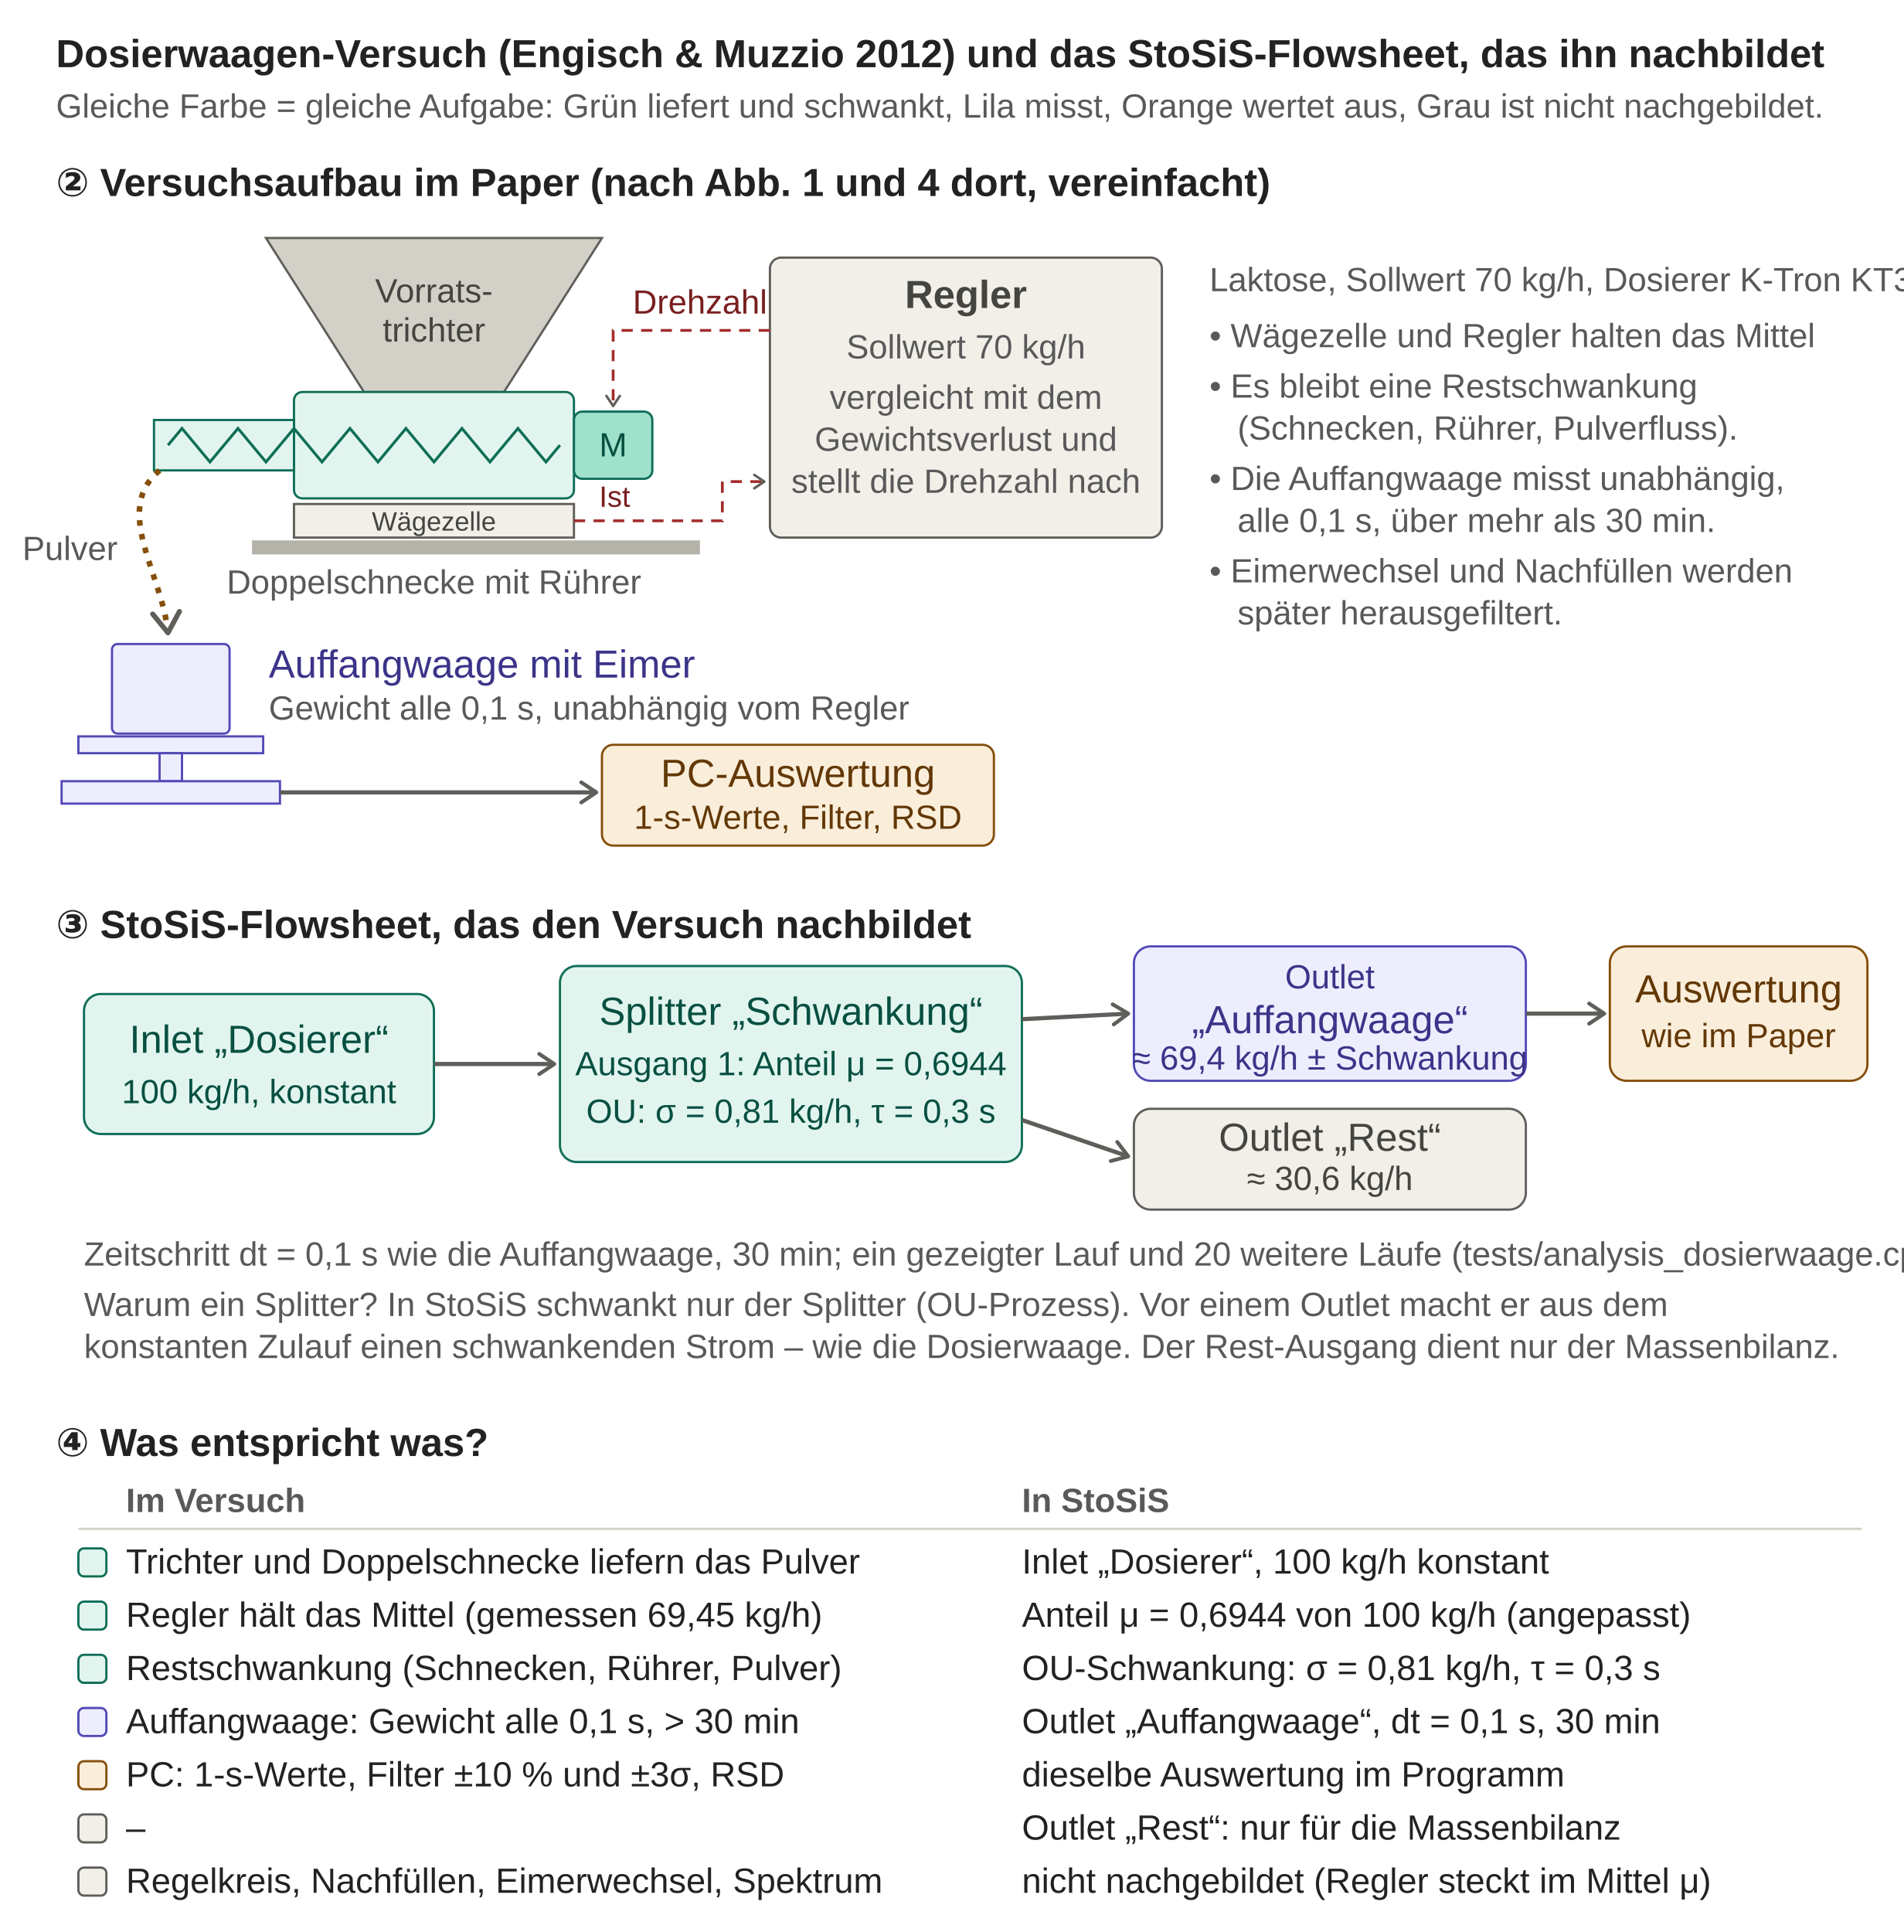
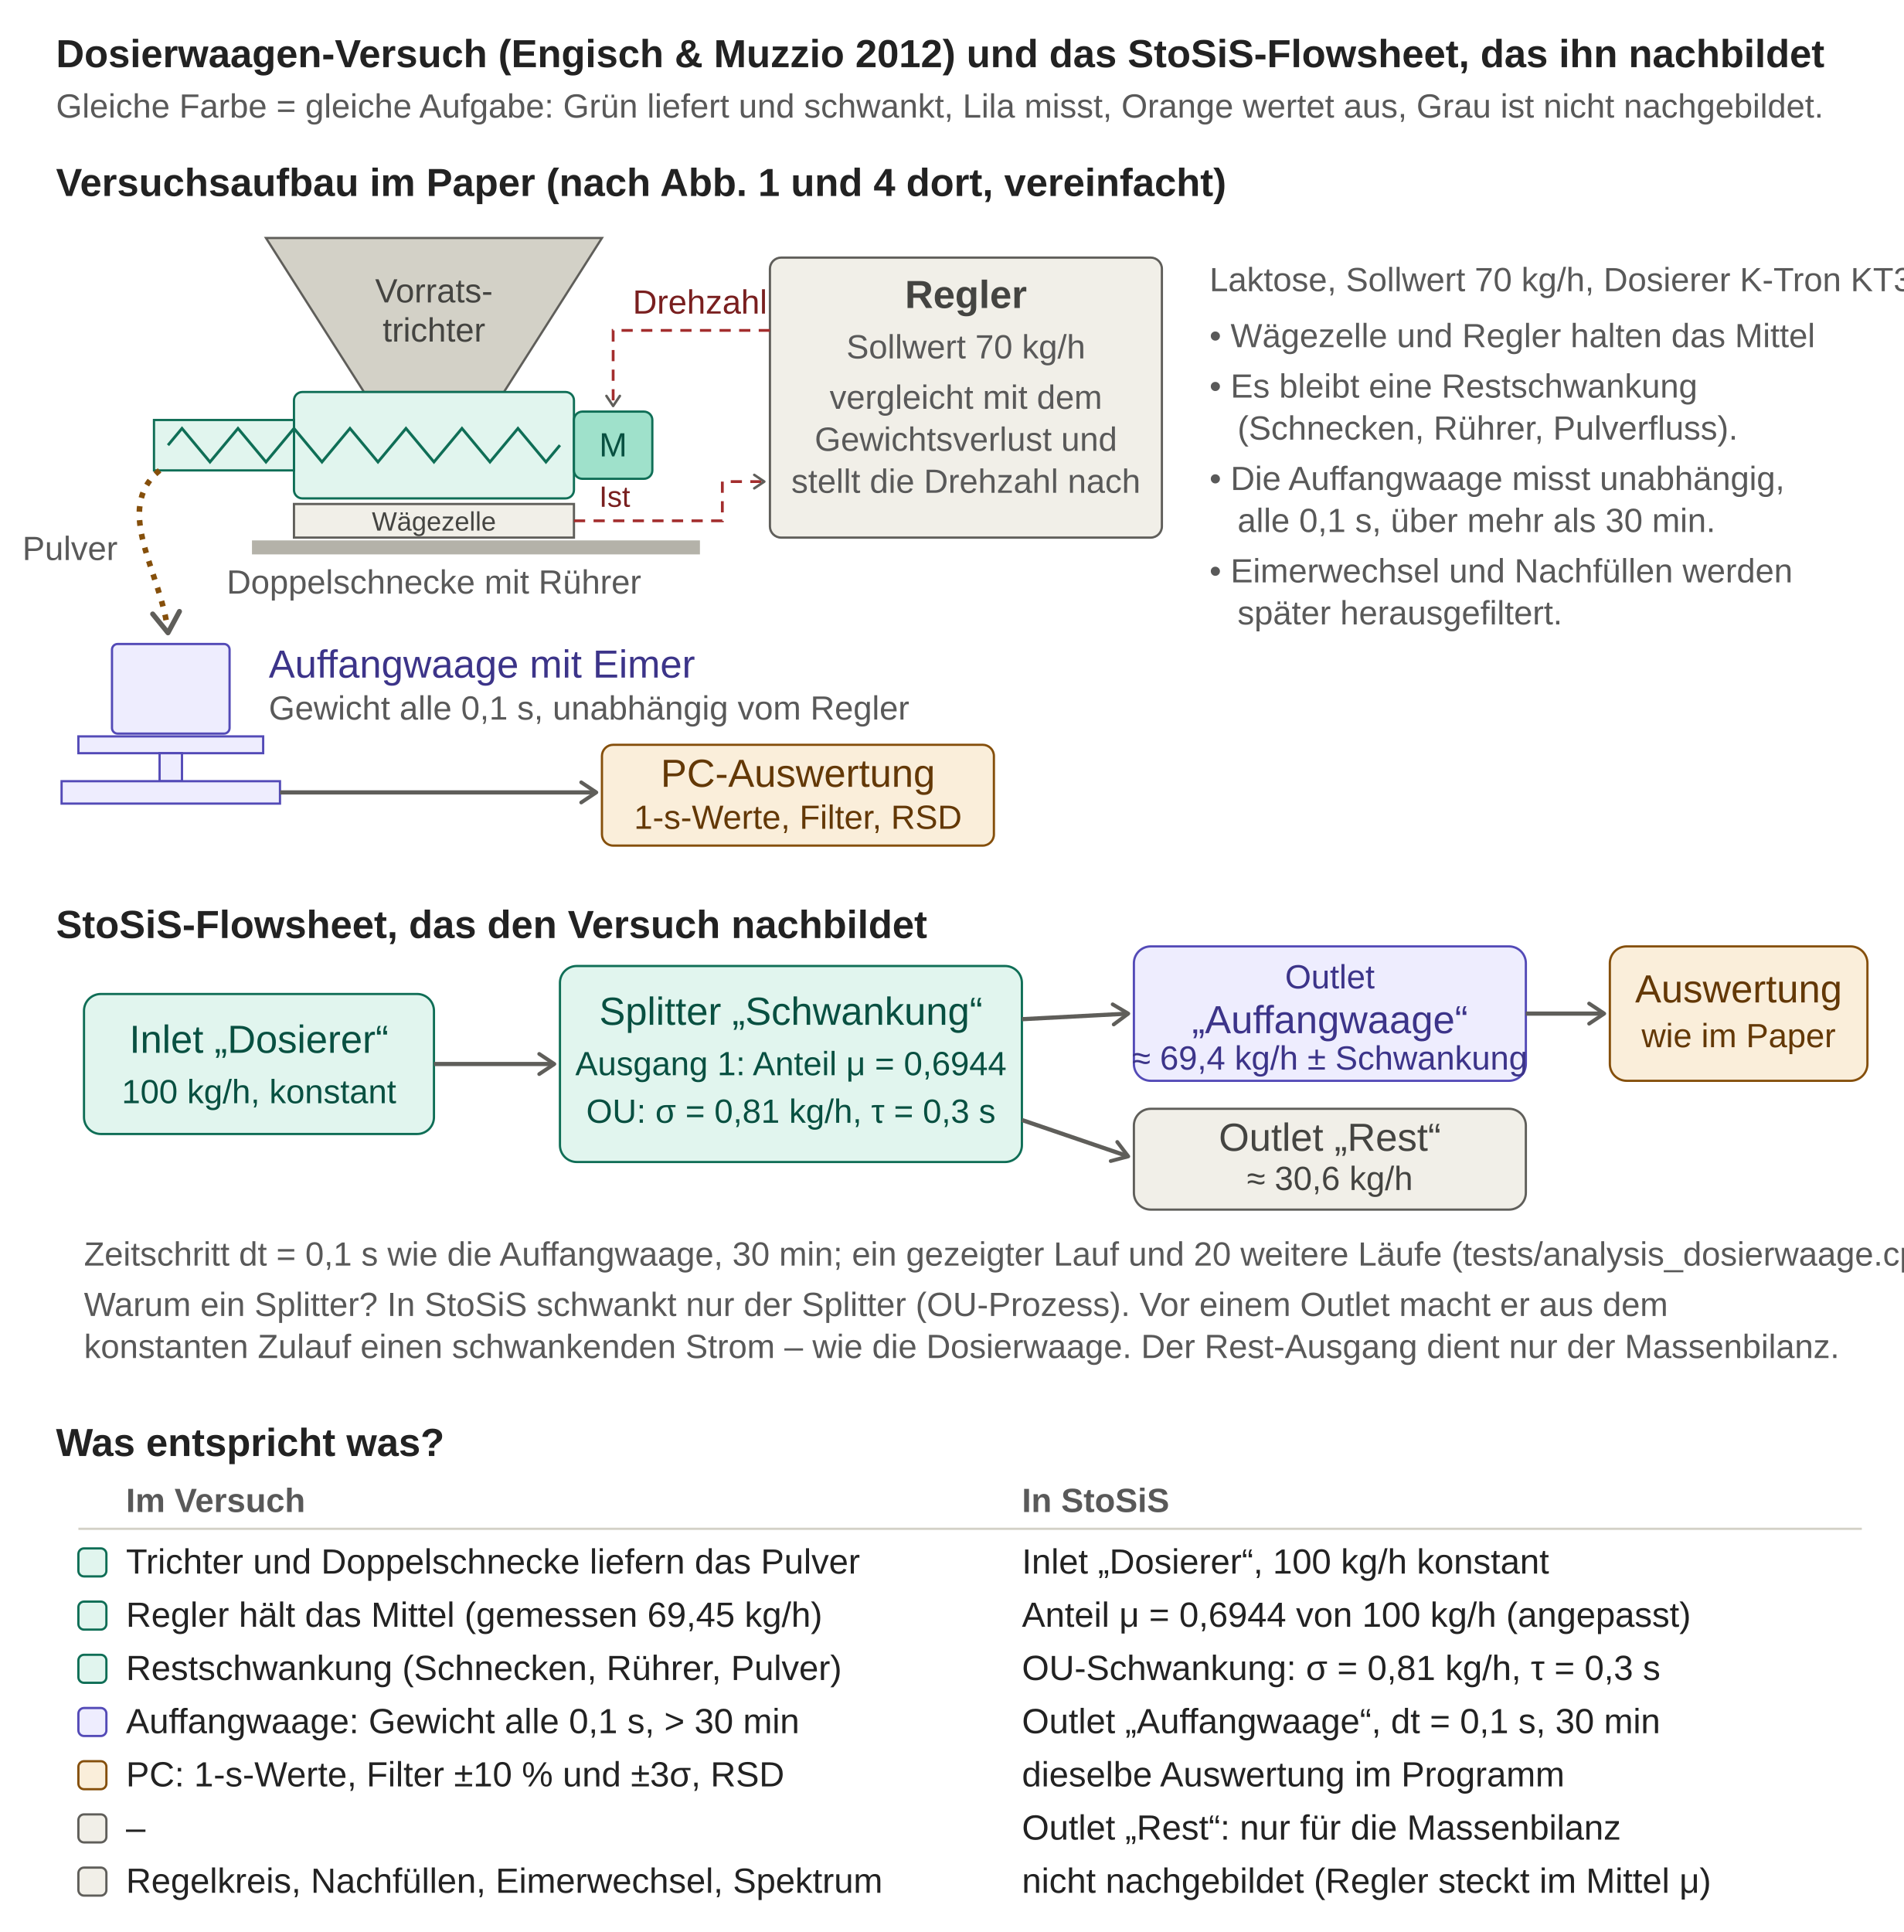
<svg xmlns="http://www.w3.org/2000/svg" width="680" height="690" viewBox="0 0 680 690">
  <style>
text { font-family: Calibri, Arial, sans-serif; }
.t { font-size: 14px; fill: #222222; }
.ts { font-size: 12px; fill: #595959; }
.th { font-size: 14px; font-weight: bold; fill: #222222; }
.c-amber rect, .c-amber circle, rect.c-amber, circle.c-amber { fill: #FAEEDA; stroke: #854F0B; }
.c-amber text { fill: #633806; }
.c-gray rect, .c-gray circle, rect.c-gray, circle.c-gray { fill: #F1EFE8; stroke: #5F5E5A; }
.c-gray text { fill: #444441; }
.box { fill: #F7F6F2; stroke: #B4B2A9; }
.arr { stroke: #5F5E5A; stroke-width: 1.5; fill: none; }
.c-red rect, rect.c-red { fill: #FCEBEB; stroke: #A32D2D; }
.c-red text { fill: #791F1F; }
.c-green rect, rect.c-green { fill: #EAF3DE; stroke: #3B6D11; }
.c-green text { fill: #27500A; }
.c-purple rect, rect.c-purple { fill: #EEEDFE; stroke: #534AB7; }
.c-purple text { fill: #3C3489; }
.c-teal rect, rect.c-teal { fill: #E1F5EE; stroke: #0F6E56; }
.c-teal text { fill: #085041; }
</style>
  <defs>
    <marker id="arrow" viewBox="0 0 10 10" refX="8" refY="5" markerWidth="6" markerHeight="6" orient="auto-start-reverse">
      <path d="M2 1L8 5L2 9" fill="none" stroke="#5F5E5A" stroke-width="1.5" stroke-linecap="round" stroke-linejoin="round" />
    </marker>
  </defs>
  <view id="teil1" viewBox="0 52 680 265" />
  <view id="teil2" viewBox="0 317 680 185" />
  <view id="teil3" viewBox="0 502 680 188" />
  <text class="th" x="20" y="24">Dosierwaagen-Versuch (Engisch &amp; Muzzio 2012) und das StoSiS-Flowsheet, das ihn nachbildet</text>
  <text class="ts" x="20" y="42">Gleiche Farbe = gleiche Aufgabe: Grün liefert und schwankt, Lila misst, Orange wertet aus, Grau ist nicht nachgebildet.</text>
-   <text class="th" x="20" y="70">② Versuchsaufbau im Paper (nach Abb. 1 und 4 dort, vereinfacht)</text>
+   <text class="th" x="20" y="70">Versuchsaufbau im Paper (nach Abb. 1 und 4 dort, vereinfacht)</text>
  <polygon points="95,85 215,85 180,140 130,140" fill="#D3D1C7" stroke="#5F5E5A" stroke-width="0.8" />
  <text class="ts" x="155" y="108" text-anchor="middle" style="fill:#444441">Vorrats-</text>
  <text class="ts" x="155" y="122" text-anchor="middle" style="fill:#444441">trichter</text>
  <rect x="105" y="140" width="100" height="38" rx="3" fill="#E1F5EE" stroke="#0F6E56" stroke-width="0.8" />
  <rect x="55" y="150" width="50" height="18" fill="#E1F5EE" stroke="#0F6E56" stroke-width="0.8" />
  <polyline points="60,159 65,153 75,165 85,153 95,165 105,153 115,165 125,153 135,165 145,153 155,165 165,153 175,165 185,153 195,165 200,159" fill="none" stroke="#0F6E56" stroke-width="1" />
  <rect x="205" y="147" width="28" height="24" rx="3" fill="#9FE1CB" stroke="#0F6E56" stroke-width="0.8" />
  <text class="ts" x="219" y="163" text-anchor="middle" style="fill:#085041">M</text>
  <rect x="105" y="180" width="100" height="12" fill="#F1EFE8" stroke="#5F5E5A" stroke-width="0.8" />
  <text x="155" y="189.5" text-anchor="middle" style="font-size:9.5px;fill:#444441">Wägezelle</text>
  <rect x="90" y="193" width="160" height="5" fill="#B4B2A9" />
  <text class="ts" x="155" y="212" text-anchor="middle">Doppelschnecke mit Rührer</text>
  <path d="M57,168 C40,182 58,205 60,226" fill="none" stroke="#854F0B" stroke-width="2" stroke-dasharray="2 3" marker-end="url(#arrow)" />
  <text class="ts" x="8" y="200">Pulver</text>
  <rect x="40" y="230" width="42" height="32" rx="2" fill="#EEEDFE" stroke="#534AB7" stroke-width="0.8" />
  <rect x="28" y="263" width="66" height="6" fill="#EEEDFE" stroke="#534AB7" stroke-width="0.8" />
  <rect x="57" y="269" width="8" height="10" fill="#EEEDFE" stroke="#534AB7" stroke-width="0.8" />
  <rect x="22" y="279" width="78" height="8" fill="#EEEDFE" stroke="#534AB7" stroke-width="0.8" />
  <text class="t" x="96" y="242" style="fill:#3C3489">Auffangwaage mit Eimer</text>
  <text class="ts" x="96" y="257">Gewicht alle 0,1 s, unabhängig vom Regler</text>
  <line x1="100" y1="283" x2="213" y2="283" class="arr" marker-end="url(#arrow)" />
  <g class="c-amber">
    <rect x="215" y="266" width="140" height="36" rx="4" stroke-width="0.8" />
    <text class="t" x="285" y="281" text-anchor="middle">PC-Auswertung</text>
    <text class="ts" x="285" y="296" text-anchor="middle">1-s-Werte, Filter, RSD</text>
  </g>
  <g class="c-gray">
    <rect x="275" y="92" width="140" height="100" rx="4" stroke-width="0.8" />
  </g>
  <text class="th" x="345" y="110" text-anchor="middle" style="fill:#444441">Regler</text>
  <text class="ts" x="345" y="128" text-anchor="middle">Sollwert 70 kg/h</text>
  <text class="ts" x="345" y="146" text-anchor="middle">vergleicht mit dem</text>
  <text class="ts" x="345" y="161" text-anchor="middle">Gewichtsverlust und</text>
  <text class="ts" x="345" y="176" text-anchor="middle">stellt die Drehzahl nach</text>
  <polyline points="205,186 258,186 258,172 273,172" fill="none" stroke="#A32D2D" stroke-width="1" stroke-dasharray="4 3" marker-end="url(#arrow)" />
  <polyline points="275,118 219,118 219,145" fill="none" stroke="#A32D2D" stroke-width="1" stroke-dasharray="4 3" marker-end="url(#arrow)" />
  <text class="ts" x="226" y="112" style="fill:#791F1F">Drehzahl</text>
  <text class="ts" x="214" y="181" style="fill:#791F1F;font-size:10.5px">Ist</text>
  <text class="ts" x="432" y="104">Laktose, Sollwert 70 kg/h, Dosierer K-Tron KT35</text>
  <text class="ts" x="432" y="124">• Wägezelle und Regler halten das Mittel</text>
  <text class="ts" x="432" y="142">• Es bleibt eine Restschwankung</text>
  <text class="ts" x="442" y="157">(Schnecken, Rührer, Pulverfluss).</text>
  <text class="ts" x="432" y="175">• Die Auffangwaage misst unabhängig,</text>
  <text class="ts" x="442" y="190">alle 0,1 s, über mehr als 30 min.</text>
  <text class="ts" x="432" y="208">• Eimerwechsel und Nachfüllen werden</text>
  <text class="ts" x="442" y="223">später herausgefiltert.</text>
-   <text class="th" x="20" y="335">③ StoSiS-Flowsheet, das den Versuch nachbildet</text>
+   <text class="th" x="20" y="335">StoSiS-Flowsheet, das den Versuch nachbildet</text>
  <g class="c-teal">
    <rect x="30" y="355" width="125" height="50" rx="6" stroke-width="0.8" />
    <text class="t" x="92.5" y="376" text-anchor="middle">Inlet „Dosierer“</text>
    <text class="ts" x="92.5" y="394" text-anchor="middle">100 kg/h, konstant</text>
  </g>
  <line x1="155" y1="380" x2="198" y2="380" class="arr" marker-end="url(#arrow)" />
  <g class="c-teal">
    <rect x="200" y="345" width="165" height="70" rx="6" stroke-width="0.8" />
    <text class="t" x="282.5" y="366" text-anchor="middle">Splitter „Schwankung“</text>
    <text class="ts" x="282.5" y="384" text-anchor="middle">Ausgang 1: Anteil μ = 0,6944</text>
    <text class="ts" x="282.5" y="401" text-anchor="middle">OU: σ = 0,81 kg/h, τ = 0,3 s</text>
  </g>
  <line x1="365" y1="364" x2="403" y2="362" class="arr" marker-end="url(#arrow)" />
  <line x1="365" y1="400" x2="403" y2="413" class="arr" marker-end="url(#arrow)" />
  <g class="c-purple">
    <rect x="405" y="338" width="140" height="48" rx="6" stroke-width="0.8" />
    <text class="ts" x="475" y="353" text-anchor="middle">Outlet</text>
    <text class="t" x="475" y="369" text-anchor="middle">„Auffangwaage“</text>
    <text class="ts" x="475" y="382" text-anchor="middle">≈ 69,4 kg/h ± Schwankung</text>
  </g>
  <g class="c-gray">
    <rect x="405" y="396" width="140" height="36" rx="6" stroke-width="0.8" />
    <text class="t" x="475" y="411" text-anchor="middle">Outlet „Rest“</text>
    <text class="ts" x="475" y="425" text-anchor="middle">≈ 30,6 kg/h</text>
  </g>
  <line x1="545" y1="362" x2="573" y2="362" class="arr" marker-end="url(#arrow)" />
  <g class="c-amber">
    <rect x="575" y="338" width="92" height="48" rx="6" stroke-width="0.8" />
    <text class="t" x="621" y="358" text-anchor="middle">Auswertung</text>
    <text class="ts" x="621" y="374" text-anchor="middle">wie im Paper</text>
  </g>
  <text class="ts" x="30" y="452">Zeitschritt dt = 0,1 s wie die Auffangwaage, 30 min; ein gezeigter Lauf und 20 weitere Läufe (tests/analysis_dosierwaage.cpp).</text>
  <text class="ts" x="30" y="470">Warum ein Splitter? In StoSiS schwankt nur der Splitter (OU-Prozess). Vor einem Outlet macht er aus dem</text>
  <text class="ts" x="30" y="485">konstanten Zulauf einen schwankenden Strom – wie die Dosierwaage. Der Rest-Ausgang dient nur der Massenbilanz.</text>
-   <text class="th" x="20" y="520">④ Was entspricht was?</text>
+   <text class="th" x="20" y="520">Was entspricht was?</text>
  <text class="ts" x="45" y="540" style="font-weight:bold">Im Versuch</text>
  <text class="ts" x="365" y="540" style="font-weight:bold">In StoSiS</text>
  <line x1="28" y1="546" x2="665" y2="546" stroke="#D3D1C7" stroke-width="0.8" />
  <rect x="28" y="553" width="10" height="10" rx="2" fill="#E1F5EE" stroke="#0F6E56" stroke-width="0.8" />
  <text class="t" x="45" y="562" style="font-size:12.5px">Trichter und Doppelschnecke liefern das Pulver</text>
  <text class="t" x="365" y="562" style="font-size:12.5px">Inlet „Dosierer“, 100 kg/h konstant</text>
  <rect x="28" y="572" width="10" height="10" rx="2" fill="#E1F5EE" stroke="#0F6E56" stroke-width="0.8" />
  <text class="t" x="45" y="581" style="font-size:12.5px">Regler hält das Mittel (gemessen 69,45 kg/h)</text>
  <text class="t" x="365" y="581" style="font-size:12.5px">Anteil μ = 0,6944 von 100 kg/h (angepasst)</text>
  <rect x="28" y="591" width="10" height="10" rx="2" fill="#E1F5EE" stroke="#0F6E56" stroke-width="0.8" />
  <text class="t" x="45" y="600" style="font-size:12.5px">Restschwankung (Schnecken, Rührer, Pulver)</text>
  <text class="t" x="365" y="600" style="font-size:12.5px">OU-Schwankung: σ = 0,81 kg/h, τ = 0,3 s</text>
  <rect x="28" y="610" width="10" height="10" rx="2" fill="#EEEDFE" stroke="#534AB7" stroke-width="0.8" />
  <text class="t" x="45" y="619" style="font-size:12.5px">Auffangwaage: Gewicht alle 0,1 s, &gt; 30 min</text>
  <text class="t" x="365" y="619" style="font-size:12.5px">Outlet „Auffangwaage“, dt = 0,1 s, 30 min</text>
  <rect x="28" y="629" width="10" height="10" rx="2" fill="#FAEEDA" stroke="#854F0B" stroke-width="0.8" />
  <text class="t" x="45" y="638" style="font-size:12.5px">PC: 1-s-Werte, Filter ±10 % und ±3σ, RSD</text>
  <text class="t" x="365" y="638" style="font-size:12.5px">dieselbe Auswertung im Programm</text>
  <rect x="28" y="648" width="10" height="10" rx="2" fill="#F1EFE8" stroke="#5F5E5A" stroke-width="0.8" />
  <text class="t" x="45" y="657" style="font-size:12.5px">–</text>
  <text class="t" x="365" y="657" style="font-size:12.5px">Outlet „Rest“: nur für die Massenbilanz</text>
  <rect x="28" y="667" width="10" height="10" rx="2" fill="#F1EFE8" stroke="#5F5E5A" stroke-width="0.8" />
  <text class="t" x="45" y="676" style="font-size:12.5px">Regelkreis, Nachfüllen, Eimerwechsel, Spektrum</text>
  <text class="t" x="365" y="676" style="font-size:12.5px">nicht nachgebildet (Regler steckt im Mittel μ)</text>
</svg>
